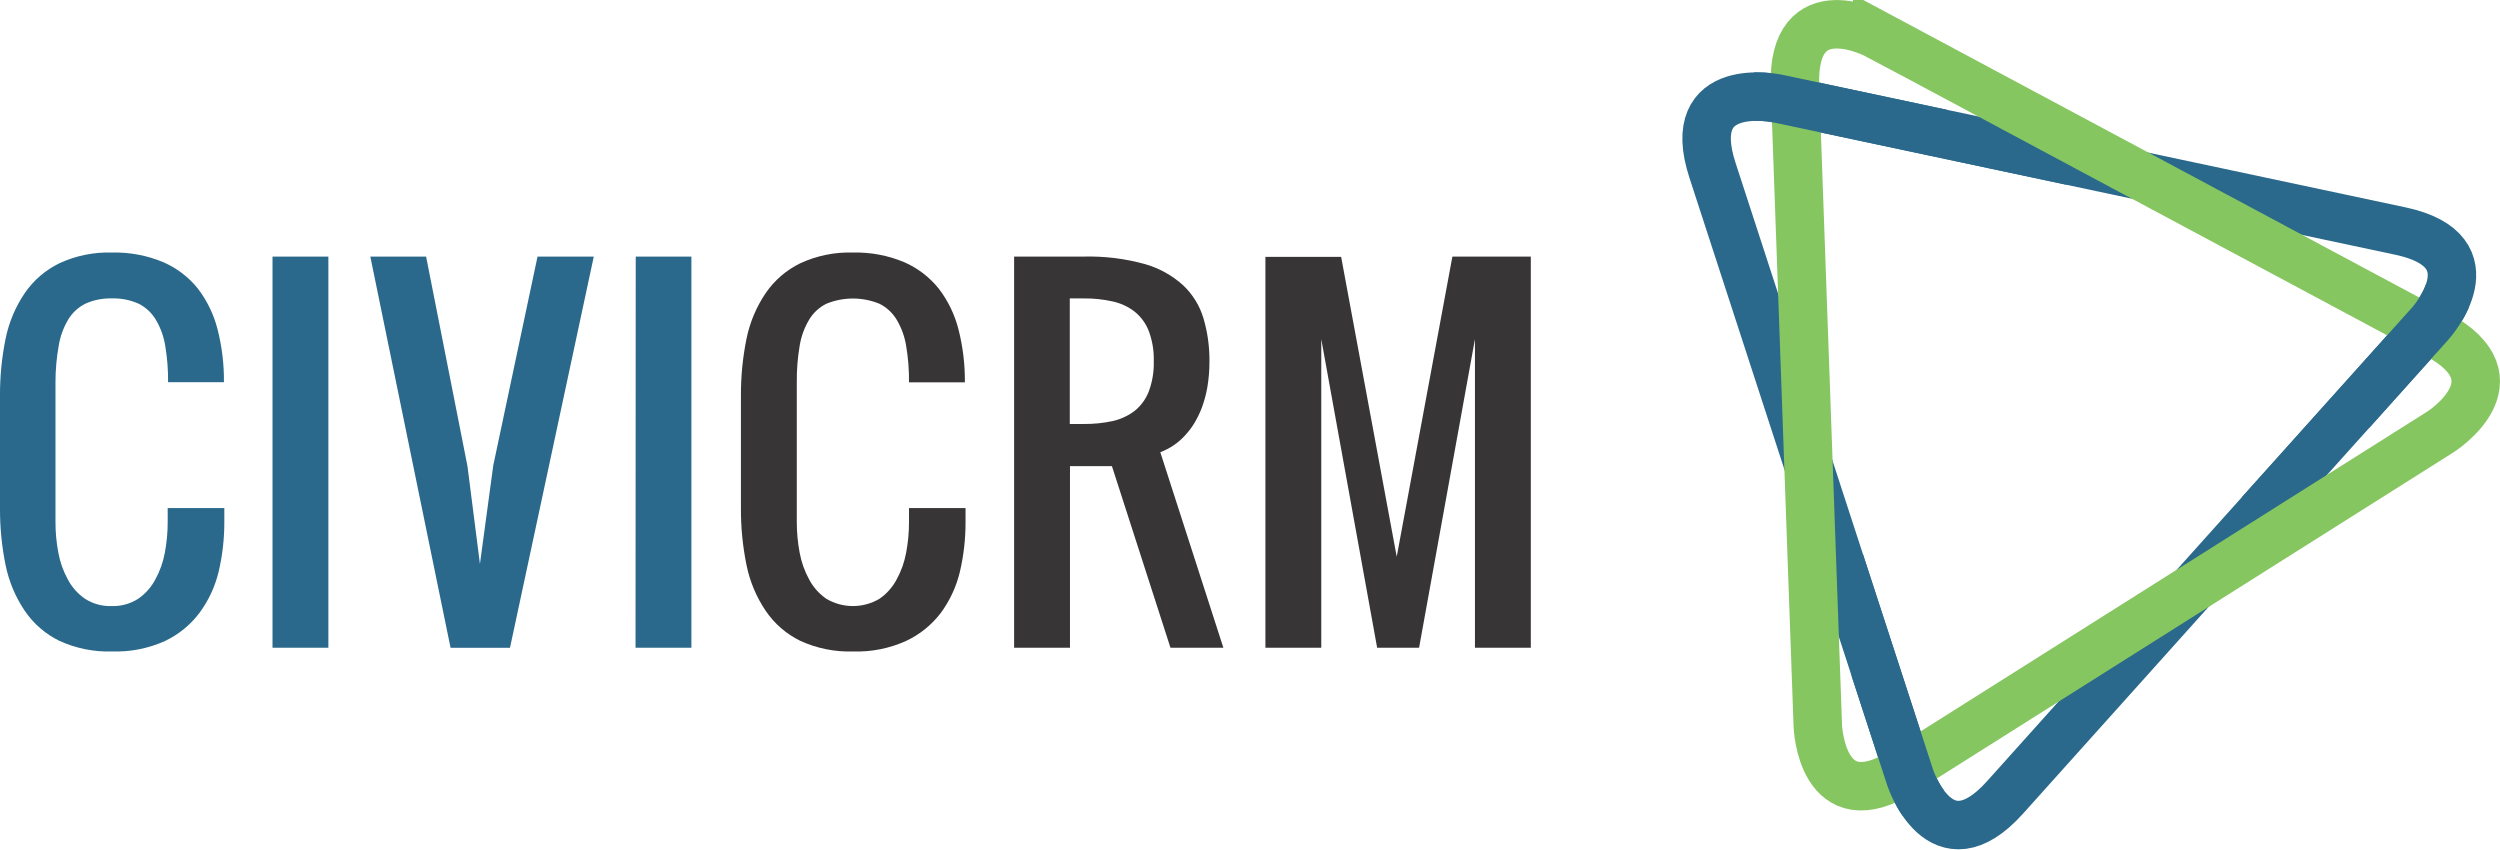
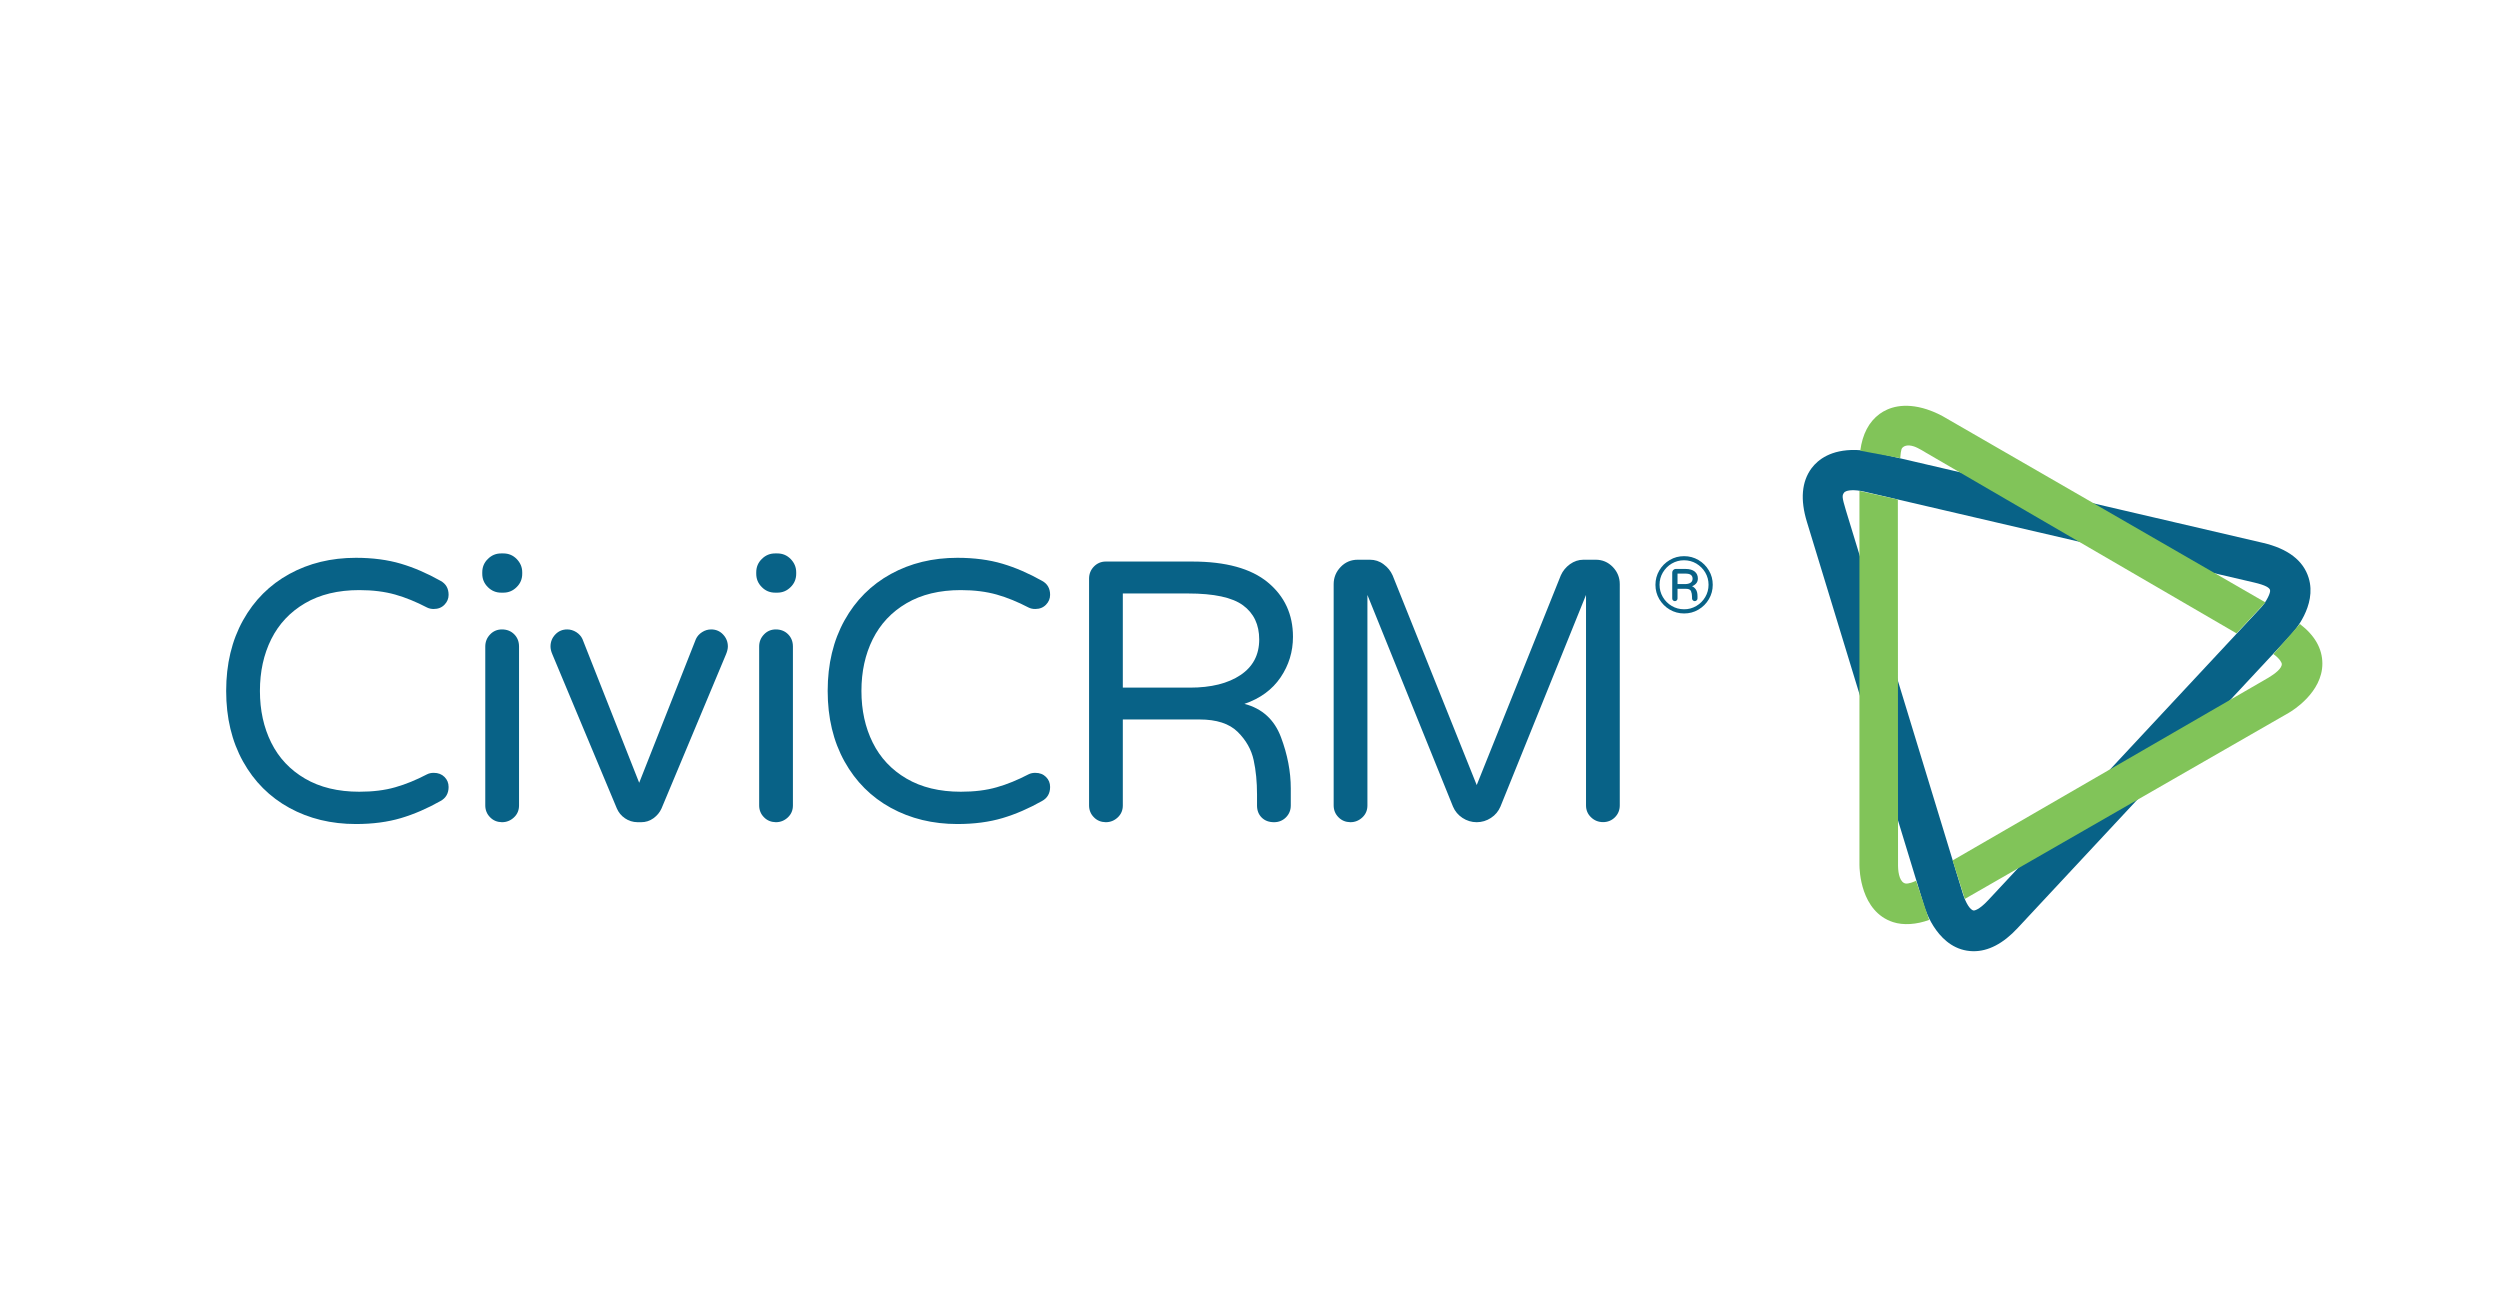
- <svg xmlns="http://www.w3.org/2000/svg" viewBox="0 0 260.45 88.46">
-   <defs>
-     <clipPath id="clip-path">
-       <path d="m182.75 15.87 13.96 12.11-4.38 48.96 2.53 10.1 10.6-6.57-1.52-12.45 49.81-27.25 4.71-8.02-7.58-4.1-23.38-1.85-30.88-19.18-13.88-1.85v10.1h.01z" style="fill:none" />
-     </clipPath>
-     <style>.cls-4{fill:none;stroke:#2a698b;stroke-miterlimit:3.01;stroke-width:5.05px}</style>
-   </defs>
-   <g id="Layer_2" data-name="Layer 2">
-     <g id="Layer_1-2" data-name="Layer 1">
-       <path d="M94.7 52.93v1.45a17 17 0 0 1-.3 3.21 9.18 9.18 0 0 1-1 2.8 5.61 5.61 0 0 1-1.79 2 5.44 5.44 0 0 1-5.51 0 5.61 5.61 0 0 1-1.79-2 9.18 9.18 0 0 1-1-2.8 17 17 0 0 1-.3-3.21V39.83a21.45 21.45 0 0 1 .3-3.82 7.69 7.69 0 0 1 1-2.73 4.34 4.34 0 0 1 1.79-1.64 7.3 7.3 0 0 1 5.51 0 4.34 4.34 0 0 1 1.79 1.64 7.69 7.69 0 0 1 1 2.73 21.45 21.45 0 0 1 .3 3.82h5.82a21.41 21.41 0 0 0-.66-5.49 11.71 11.71 0 0 0-2.06-4.27 9.42 9.42 0 0 0-3.61-2.76 13 13 0 0 0-5.32-1 12.14 12.14 0 0 0-5.5 1.12 9.3 9.3 0 0 0-3.59 3.09 13.14 13.14 0 0 0-2 4.73 29 29 0 0 0-.59 6v11.66a28.92 28.92 0 0 0 .59 6 13.19 13.19 0 0 0 2 4.74 9.26 9.26 0 0 0 3.59 3.11 12.28 12.28 0 0 0 5.5 1.11 12.44 12.44 0 0 0 5.51-1.09A9.71 9.71 0 0 0 98 63.87a11.85 11.85 0 0 0 2-4.3 22.37 22.37 0 0 0 .59-5.19v-1.45Zm32.75 14.55-6.57-20.37a6.58 6.58 0 0 0 2.56-1.73 7.94 7.94 0 0 0 .94-1.22 10.27 10.27 0 0 0 .82-1.66 12.35 12.35 0 0 0 .58-2.15 15.81 15.81 0 0 0 .22-2.71 15.33 15.33 0 0 0-.62-4.47 7.81 7.81 0 0 0-2.11-3.44 10 10 0 0 0-4-2.22 21.83 21.83 0 0 0-6.34-.78h-7.28v40.75h5.82V48.56h4.37l6.1 18.92Zm-16-36.39h1.45a13.05 13.05 0 0 1 3 .31 5.73 5.73 0 0 1 2.3 1.06 4.83 4.83 0 0 1 1.47 2 8.29 8.29 0 0 1 .53 3.17 8.35 8.35 0 0 1-.53 3.18 4.83 4.83 0 0 1-1.47 2 5.87 5.87 0 0 1-2.3 1.06 13.67 13.67 0 0 1-3 .3h-1.45V31.09Zm36.39 36.39 5.82-32.15v32.15h5.82V26.73h-8.17L145.51 58l-5.79-31.24h-7.89v40.72h5.82V35.33l5.82 32.15Z" style="fill:#373535" />
-       <path d="M17.47 52.93v1.45a17 17 0 0 1-.3 3.21 9.18 9.18 0 0 1-1 2.8 5.61 5.61 0 0 1-1.79 2 4.84 4.84 0 0 1-2.76.75 4.83 4.83 0 0 1-2.75-.75 5.61 5.61 0 0 1-1.79-2 9.18 9.18 0 0 1-1-2.8 17 17 0 0 1-.3-3.21V39.83A21.45 21.45 0 0 1 6.12 36a7.69 7.69 0 0 1 1-2.73 4.34 4.34 0 0 1 1.79-1.64 6.3 6.3 0 0 1 2.75-.54 6.32 6.32 0 0 1 2.76.54 4.34 4.34 0 0 1 1.79 1.64 7.69 7.69 0 0 1 1 2.73 21.45 21.45 0 0 1 .3 3.82h5.82a21.41 21.41 0 0 0-.66-5.49 11.71 11.71 0 0 0-2.06-4.27A9.42 9.42 0 0 0 17 27.31a13 13 0 0 0-5.32-1 12.14 12.14 0 0 0-5.5 1.12 9.3 9.3 0 0 0-3.59 3.09 13.14 13.14 0 0 0-2 4.73 29 29 0 0 0-.59 6v11.66a28.92 28.92 0 0 0 .59 6 13.19 13.19 0 0 0 2 4.74 9.26 9.26 0 0 0 3.59 3.11 12.28 12.28 0 0 0 5.5 1.11 12.44 12.44 0 0 0 5.51-1.09 9.71 9.71 0 0 0 3.59-2.93 11.85 11.85 0 0 0 2-4.3 22.37 22.37 0 0 0 .59-5.19v-1.43Zm10.92 14.55h5.82V26.73h-5.82ZM50 58.75l-1.3-10.19-4.31-21.83h-5.81l8.36 40.76h6.19l8.73-40.76H56l-4.61 21.75Zm16.21 8.73h5.82V26.73h-5.8Z" style="fill:#2a698b" />
-       <path d="M185.15 10.26s-9.88-2.1-6.74 7.49L199 81s3.13 9.6 9.88 2.08l44.32-49.39s6.74-7.52-3.13-9.62l-64.91-13.81Z" class="cls-4" />
-       <path d="M195.57 3.65S186.66-1.11 187 9l2.38 66.63s.36 10.08 8.89 4.7L254.24 45s8.53-5.39-.37-10.16l-58.3-31.2Z" style="stroke:#86c661;stroke-miterlimit:3.01;stroke-width:5.05px;fill:none" />
-       <path d="M185.15 10.26s-9.88-2.1-6.74 7.49L199 81s3.13 9.6 9.88 2.08l44.32-49.39s6.74-7.52-3.13-9.62l-64.91-13.81Z" class="cls-4" style="clip-path:url(#clip-path)" />
+ <svg xmlns="http://www.w3.org/2000/svg" version="1.1" id="Layer_1" x="0px" y="0px" viewBox="0 0 274.02 142.95" style="enable-background:new 0 0 274.02 142.95;" xml:space="preserve">
+   <style type="text/css">
+ 	.st0{fill:#086287;}
+ 	.st1{fill:#81C459;}
+ </style>
+   <g>
+     <g>
+       <g>
+         <path class="st0" d="M216.26,104.26C216.26,104.26,216.26,104.26,216.26,104.26c-3.77-0.07-5.2-4.43-5.35-4.92l-12.85-42.11     c-0.76-2.47-0.58-4.46,0.51-5.92c0.71-0.94,2.12-2.04,4.83-1.99c0.99,0.02,1.77,0.19,1.85,0.21l42.78,9.97     c2.75,0.64,4.44,1.94,5.02,3.85c0.93,3.04-1.65,5.92-1.95,6.24l-29.94,32.12C219.57,103.43,217.91,104.29,216.26,104.26z      M203.19,53.73c-0.77-0.01-1.02,0.19-1.06,0.26c-0.22,0.31-0.26,0.44,0.19,1.93l12.85,42.11c0.29,0.9,0.76,1.74,1.18,1.77l0,0     c0.01,0,0.52,0,1.57-1.13l29.94-32.12c0.55-0.61,1.06-1.6,0.95-1.9c-0.08-0.22-0.43-0.5-1.77-0.81l-42.78-9.97l0,0     C204.24,53.87,203.7,53.74,203.19,53.73z" />
+       </g>
+       <g>
+         <path class="st1" d="M211.45,100.83c-1.38,0.51-2.83,0.61-3.96,0.24c0,0,0,0,0,0c-3.57-1.17-3.68-5.74-3.68-6.26l0-41l4.21,0.94     l0.02,40.15c0.01,0.94,0.25,1.84,0.83,1.94l0,0c0,0,0.3,0.09,1.15-0.3L211.45,100.83z M214.02,94.31l34.62-20.03     c0.7-0.42,1.53-1.04,1.46-1.54c-0.01-0.07-0.17-0.52-0.92-1.05l2.9-3.3c1.64,1.25,2.47,2.71,2.47,4.35c0,3.17-3.3,5.17-3.68,5.39     l-35.51,20.4L214.02,94.31z M245.14,69.42l-34.02-19.79c0,0-0.85-0.54-1.34-0.7c-0.73-0.24-1.08,0-1.15,0.05     c-0.2,0.14-0.27,0.24-0.35,1.24l-4.38-0.82c0.24-1.82,0.95-3.17,2.12-4.03c0.95-0.69,2.62-1.33,5.19-0.5     c0.94,0.31,1.63,0.7,1.71,0.74l35.39,20.42L245.14,69.42z" />
+       </g>
+     </g>
+     <g>
+       <path class="st0" d="M183.02,66.82c-0.48-0.28-0.86-0.67-1.15-1.15c-0.28-0.48-0.42-1-0.42-1.57c0-0.56,0.14-1.09,0.42-1.57    s0.66-0.86,1.15-1.15s1-0.42,1.57-0.42s1.09,0.14,1.57,0.42s0.86,0.66,1.15,1.15s0.42,1,0.42,1.57c0,0.57-0.14,1.09-0.42,1.57    c-0.28,0.48-0.66,0.86-1.15,1.15s-1,0.42-1.57,0.42S183.5,67.1,183.02,66.82z M185.93,66.42c0.41-0.24,0.74-0.57,0.98-0.98    c0.24-0.41,0.36-0.86,0.36-1.35c0-0.48-0.12-0.93-0.36-1.34c-0.24-0.41-0.57-0.73-0.98-0.98c-0.41-0.24-0.86-0.36-1.35-0.36    c-0.48,0-0.93,0.12-1.34,0.36c-0.41,0.24-0.73,0.57-0.98,0.98c-0.24,0.41-0.36,0.85-0.36,1.34c0,0.49,0.12,0.94,0.36,1.35    c0.24,0.41,0.57,0.74,0.98,0.98s0.85,0.36,1.34,0.36C185.07,66.79,185.52,66.66,185.93,66.42z M183.37,65.8    c-0.06-0.05-0.08-0.12-0.08-0.21v-2.83c0-0.11,0.04-0.21,0.11-0.28s0.17-0.12,0.28-0.12h1.05c0.46,0,0.8,0.1,1.03,0.29    s0.34,0.45,0.34,0.76c0,0.21-0.06,0.39-0.18,0.53c-0.12,0.14-0.28,0.25-0.46,0.32c0.16,0.06,0.3,0.18,0.42,0.35    c0.12,0.18,0.18,0.42,0.18,0.74v0.24c0,0.08-0.03,0.15-0.09,0.21c-0.06,0.06-0.13,0.09-0.21,0.09s-0.15-0.03-0.21-0.09    c-0.06-0.06-0.09-0.13-0.09-0.21v-0.16c0-0.25-0.04-0.46-0.11-0.63c-0.07-0.17-0.25-0.26-0.53-0.26h-0.95v1.06    c0,0.08-0.03,0.15-0.09,0.21c-0.06,0.06-0.13,0.08-0.21,0.08C183.49,65.88,183.42,65.86,183.37,65.8z M184.7,64.02    c0.25,0,0.45-0.05,0.6-0.15c0.15-0.1,0.22-0.25,0.22-0.44c0-0.18-0.06-0.32-0.19-0.42c-0.13-0.1-0.34-0.14-0.65-0.14h-0.81v1.15    H184.7z" />
+     </g>
+     <g>
+       <path class="st0" d="M31.72,88.55c-2.15-1.18-3.85-2.87-5.08-5.08c-1.23-2.21-1.85-4.79-1.85-7.74s0.62-5.53,1.85-7.74    c1.23-2.21,2.93-3.9,5.08-5.08c2.15-1.18,4.58-1.77,7.29-1.77c1.84,0,3.49,0.22,4.94,0.65c1.45,0.43,2.89,1.06,4.33,1.87    c0.6,0.32,0.89,0.84,0.89,1.54c0,0.41-0.15,0.77-0.45,1.08c-0.3,0.31-0.69,0.47-1.18,0.47c-0.27,0-0.51-0.05-0.73-0.16    c-1.19-0.62-2.36-1.1-3.49-1.42c-1.14-0.32-2.45-0.49-3.94-0.49c-2.33,0-4.31,0.48-5.95,1.44c-1.64,0.96-2.87,2.28-3.7,3.94    c-0.83,1.67-1.24,3.55-1.24,5.67s0.41,4,1.24,5.67c0.83,1.67,2.06,2.98,3.7,3.94c1.64,0.96,3.62,1.44,5.95,1.44    c1.49,0,2.8-0.16,3.94-0.49c1.14-0.32,2.3-0.8,3.49-1.42c0.22-0.11,0.46-0.16,0.73-0.16c0.49,0,0.88,0.15,1.18,0.45    c0.3,0.3,0.45,0.66,0.45,1.1c0,0.7-0.3,1.22-0.89,1.54c-1.44,0.81-2.88,1.44-4.33,1.87c-1.45,0.43-3.09,0.65-4.94,0.65    C36.3,90.32,33.87,89.73,31.72,88.55z" />
+       <path class="st0" d="M53.47,64.35c-0.41-0.41-0.61-0.89-0.61-1.46v-0.16c0-0.57,0.2-1.06,0.61-1.46c0.41-0.41,0.89-0.61,1.46-0.61    h0.24c0.57,0,1.06,0.2,1.46,0.61s0.61,0.89,0.61,1.46v0.16c0,0.57-0.2,1.06-0.61,1.46c-0.41,0.41-0.89,0.61-1.46,0.61h-0.24    C54.37,64.96,53.88,64.76,53.47,64.35z M53.72,89.58c-0.35-0.35-0.53-0.79-0.53-1.3V70.86c0-0.51,0.18-0.96,0.53-1.32    c0.35-0.37,0.79-0.55,1.3-0.55c0.54,0,0.99,0.18,1.34,0.53c0.35,0.35,0.53,0.8,0.53,1.34v17.43c0,0.51-0.18,0.95-0.55,1.3    c-0.37,0.35-0.81,0.53-1.32,0.53C54.5,90.11,54.07,89.94,53.72,89.58z" />
+       <path class="st0" d="M68.5,89.69c-0.41-0.28-0.7-0.64-0.89-1.08l-7.07-16.9c-0.14-0.32-0.2-0.61-0.2-0.85    c0-0.51,0.18-0.96,0.53-1.32c0.35-0.37,0.79-0.55,1.3-0.55c0.35,0,0.68,0.1,1,0.3c0.31,0.2,0.53,0.45,0.67,0.75l6.22,15.76    l6.22-15.76c0.14-0.3,0.36-0.55,0.67-0.75c0.31-0.2,0.64-0.3,1-0.3c0.51,0,0.95,0.18,1.3,0.55c0.35,0.37,0.53,0.81,0.53,1.32    c0,0.24-0.07,0.53-0.2,0.85l-7.07,16.9c-0.19,0.43-0.49,0.79-0.89,1.08s-0.85,0.43-1.34,0.43h-0.41    C69.36,90.11,68.91,89.97,68.5,89.69z" />
+       <path class="st0" d="M83.5,64.35c-0.41-0.41-0.61-0.89-0.61-1.46v-0.16c0-0.57,0.2-1.06,0.61-1.46c0.41-0.41,0.89-0.61,1.46-0.61    h0.24c0.57,0,1.06,0.2,1.46,0.61s0.61,0.89,0.61,1.46v0.16c0,0.57-0.2,1.06-0.61,1.46c-0.41,0.41-0.89,0.61-1.46,0.61h-0.24    C84.39,64.96,83.9,64.76,83.5,64.35z M83.74,89.58c-0.35-0.35-0.53-0.79-0.53-1.3V70.86c0-0.51,0.18-0.96,0.53-1.32    c0.35-0.37,0.79-0.55,1.3-0.55c0.54,0,0.99,0.18,1.34,0.53c0.35,0.35,0.53,0.8,0.53,1.34v17.43c0,0.51-0.18,0.95-0.55,1.3    c-0.37,0.35-0.81,0.53-1.32,0.53C84.53,90.11,84.09,89.94,83.74,89.58z" />
+       <path class="st0" d="M97.65,88.55c-2.15-1.18-3.85-2.87-5.08-5.08c-1.23-2.21-1.85-4.79-1.85-7.74s0.62-5.53,1.85-7.74    c1.23-2.21,2.93-3.9,5.08-5.08c2.15-1.18,4.58-1.77,7.29-1.77c1.84,0,3.49,0.22,4.94,0.65c1.45,0.43,2.89,1.06,4.33,1.87    c0.6,0.32,0.89,0.84,0.89,1.54c0,0.41-0.15,0.77-0.45,1.08c-0.3,0.31-0.69,0.47-1.18,0.47c-0.27,0-0.51-0.05-0.73-0.16    c-1.19-0.62-2.36-1.1-3.49-1.42c-1.14-0.32-2.45-0.49-3.94-0.49c-2.33,0-4.31,0.48-5.95,1.44c-1.64,0.96-2.87,2.28-3.7,3.94    c-0.83,1.67-1.24,3.55-1.24,5.67s0.41,4,1.24,5.67c0.83,1.67,2.06,2.98,3.7,3.94c1.64,0.96,3.62,1.44,5.95,1.44    c1.49,0,2.8-0.16,3.94-0.49c1.14-0.32,2.3-0.8,3.49-1.42c0.22-0.11,0.46-0.16,0.73-0.16c0.49,0,0.88,0.15,1.18,0.45    c0.3,0.3,0.45,0.66,0.45,1.1c0,0.7-0.3,1.22-0.89,1.54c-1.44,0.81-2.88,1.44-4.33,1.87c-1.45,0.43-3.09,0.65-4.94,0.65    C102.24,90.32,99.81,89.73,97.65,88.55z" />
+       <path class="st0" d="M119.9,89.58c-0.35-0.35-0.53-0.79-0.53-1.3V63.42c0-0.51,0.18-0.96,0.53-1.32s0.79-0.55,1.3-0.55h9.47    c3.68,0,6.45,0.76,8.29,2.28c1.84,1.52,2.76,3.51,2.76,5.97c0,1.62-0.45,3.11-1.36,4.45c-0.91,1.34-2.23,2.31-3.96,2.9    c1.95,0.51,3.28,1.73,4,3.64c0.72,1.91,1.08,3.79,1.08,5.63v1.87c0,0.51-0.18,0.95-0.53,1.3c-0.35,0.35-0.79,0.53-1.3,0.53    c-0.57,0-1.02-0.17-1.36-0.51c-0.34-0.34-0.51-0.78-0.51-1.32v-1.22c0-1.35-0.12-2.61-0.37-3.76s-0.83-2.18-1.75-3.09    c-0.92-0.91-2.32-1.36-4.18-1.36h-8.41v9.43c0,0.51-0.18,0.95-0.55,1.3s-0.81,0.53-1.32,0.53    C120.68,90.11,120.25,89.94,119.9,89.58z M130.42,75.37c2.33,0,4.18-0.46,5.55-1.38c1.37-0.92,2.05-2.22,2.05-3.9    c0-1.62-0.59-2.87-1.77-3.74c-1.18-0.87-3.19-1.3-6.03-1.3h-7.15v10.32H130.42z" />
+       <path class="st0" d="M146.71,89.58c-0.35-0.35-0.53-0.79-0.53-1.3V64.03c0-0.73,0.26-1.36,0.77-1.89    c0.51-0.53,1.14-0.79,1.87-0.79h1.34c0.54,0,1.04,0.16,1.48,0.49c0.45,0.33,0.78,0.73,1,1.22l9.22,22.99l9.22-22.99    c0.22-0.49,0.55-0.89,1-1.22c0.45-0.32,0.94-0.49,1.48-0.49h1.34c0.73,0,1.35,0.26,1.87,0.79c0.51,0.53,0.77,1.16,0.77,1.89v24.25    c0,0.51-0.18,0.95-0.53,1.3c-0.35,0.35-0.79,0.53-1.3,0.53c-0.52,0-0.96-0.18-1.32-0.53c-0.37-0.35-0.55-0.79-0.55-1.3V65.21    l-9.38,23.2c-0.22,0.51-0.56,0.93-1.04,1.24c-0.47,0.31-1,0.47-1.56,0.47s-1.09-0.16-1.56-0.47c-0.47-0.31-0.82-0.72-1.04-1.24    l-9.38-23.2v23.08c0,0.51-0.18,0.95-0.55,1.3s-0.81,0.53-1.32,0.53C147.5,90.11,147.06,89.94,146.71,89.58z" />
    </g>
  </g>
</svg>
